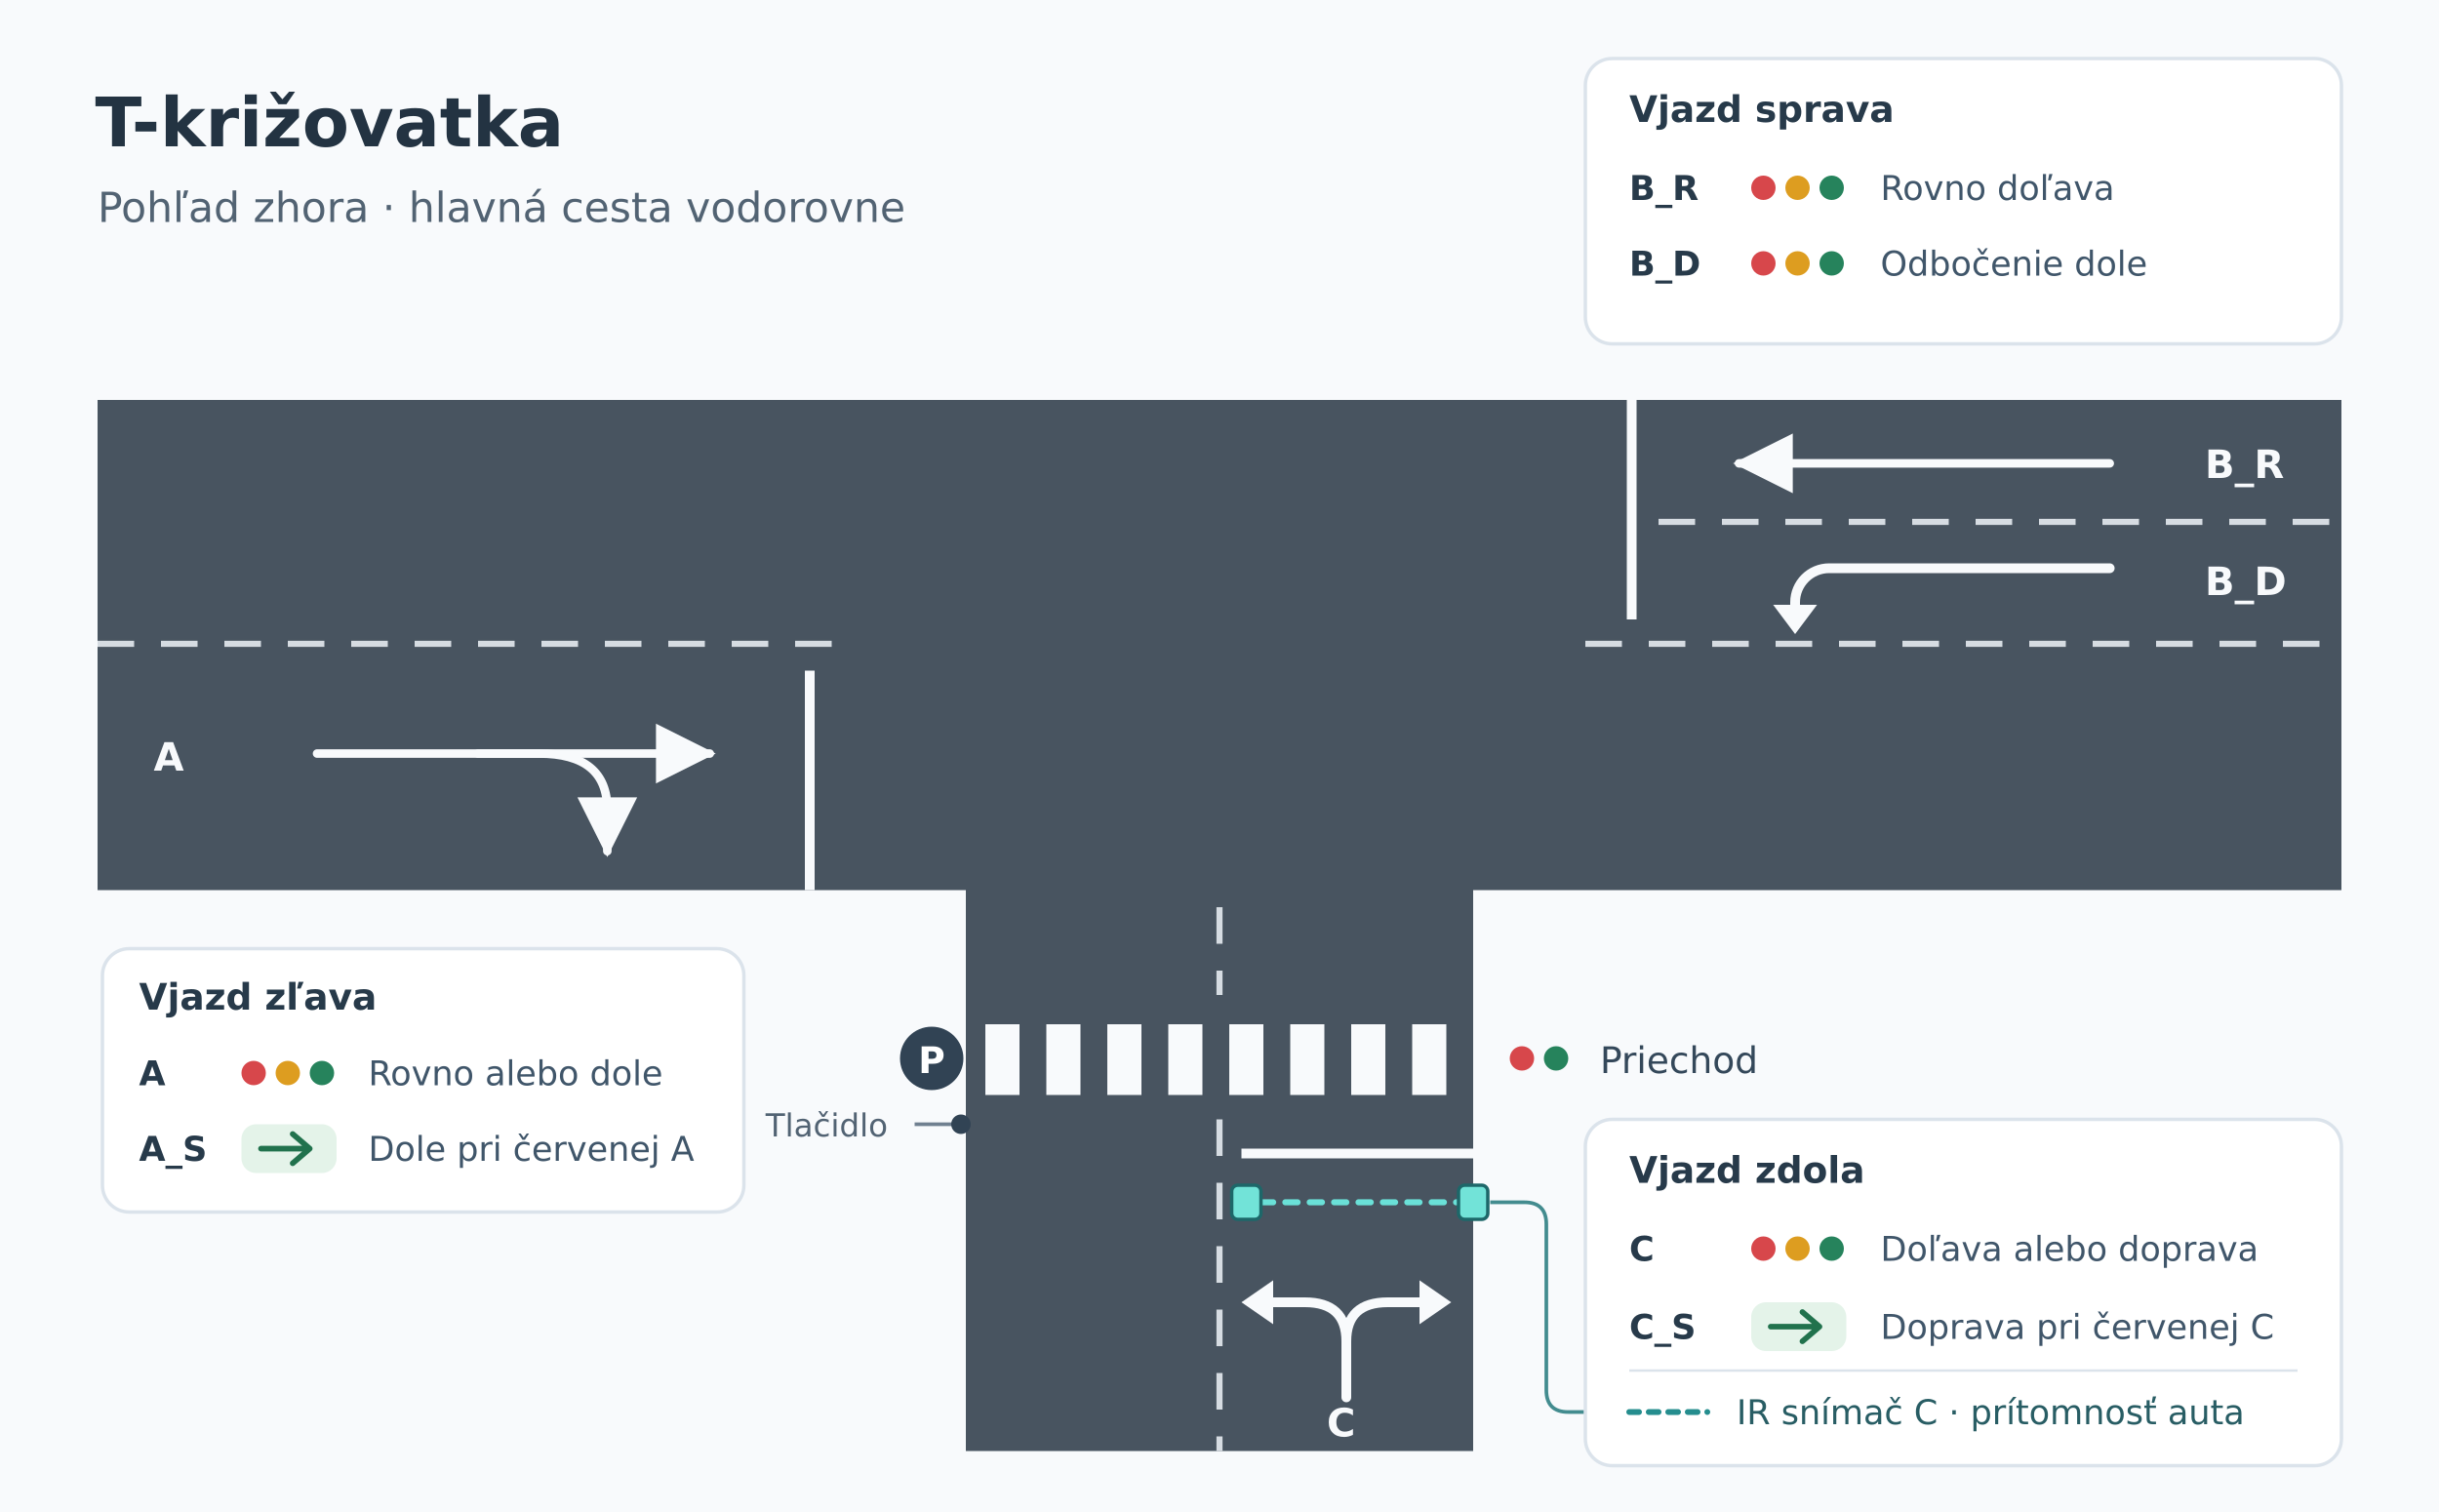
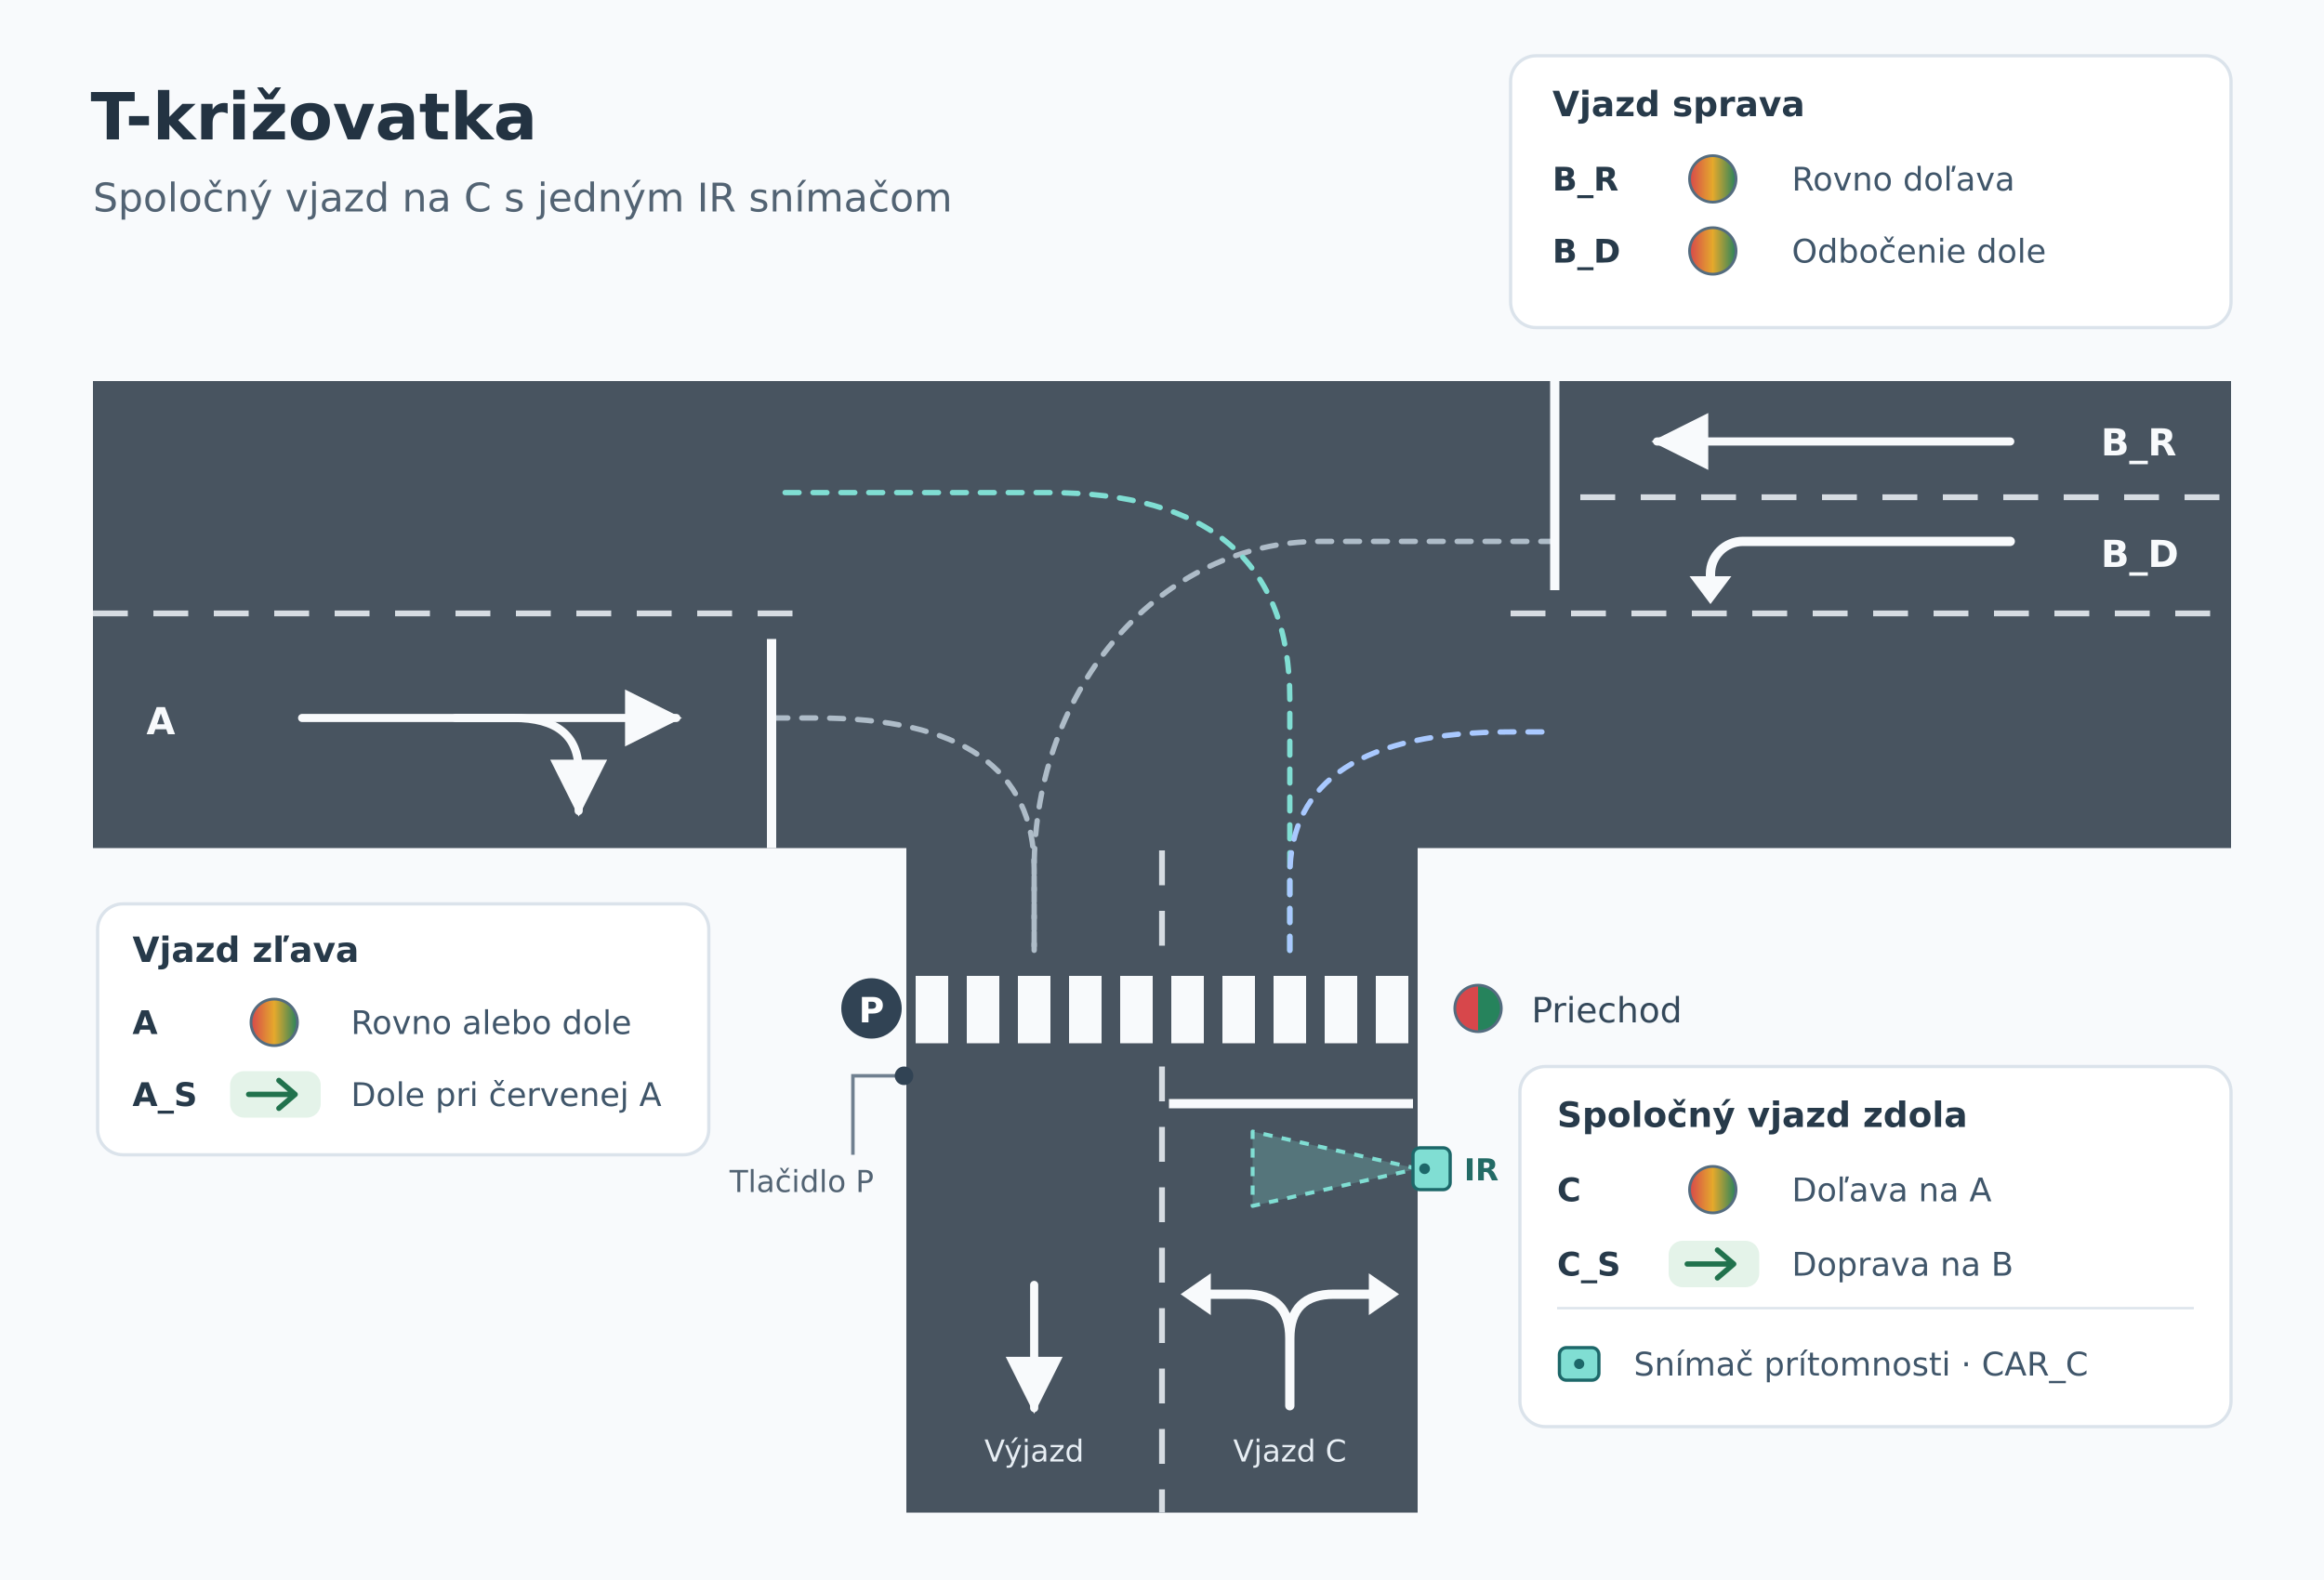
- <svg xmlns="http://www.w3.org/2000/svg" width="1000" height="620" viewBox="0 0 1000 620" role="img" aria-labelledby="title description">
+ <svg xmlns="http://www.w3.org/2000/svg" width="1000" height="680" viewBox="0 0 1000 680" role="img" aria-labelledby="title description">
  <defs>
    <marker id="lane-arrow" markerWidth="7" markerHeight="7" viewBox="0 0 10 10" refX="9" refY="5" orient="auto">
      <path d="M0 0L10 5L0 10Z" fill="#f8fafc" />
    </marker>
-     <g id="three-lights">
-       <circle cx="0" cy="0" r="5" fill="#d7474b" />
-       <circle cx="14" cy="0" r="5" fill="#dd9d20" />
-       <circle cx="28" cy="0" r="5" fill="#26835c" />
+     <linearGradient id="farby-rgb">
+       <stop offset="0" stop-color="#d7474b" />
+       <stop offset=".5" stop-color="#e5a92c" />
+       <stop offset="1" stop-color="#26835c" />
+     </linearGradient>
+     <linearGradient id="farby-p">
+       <stop offset="0" stop-color="#d7474b" />
+       <stop offset=".49" stop-color="#d7474b" />
+       <stop offset=".51" stop-color="#26835c" />
+       <stop offset="1" stop-color="#26835c" />
+     </linearGradient>
+     <g id="rgb-svetlo">
+       <circle cx="14" cy="0" r="10" fill="url(#farby-rgb)" stroke="#546c7f" stroke-width="1.2" />
+     </g>
+     <g id="rgb-priechod">
+       <circle cx="14" cy="0" r="10" fill="url(#farby-p)" stroke="#546c7f" stroke-width="1.2" />
    </g>
    <g id="arrow-light">
      <rect x="-5" y="-10" width="39" height="20" rx="6" fill="#e4f3e9" />
      <path d="M3 0h20m-7-6 7 6-7 6" fill="none" stroke="#21724d" stroke-width="2.3" stroke-linecap="round" stroke-linejoin="round" />
    </g>
  </defs>
-   <rect width="1000" height="620" fill="#f8fafc" />
+   <rect width="1000" height="680" fill="#f8fafc" />
  <g font-family="DejaVu Sans, sans-serif">
    <text x="39" y="60" font-size="28" font-weight="700" fill="#233342">T-križovatka</text>
-     <text x="40" y="91" font-size="17" fill="#526373">Pohľad zhora · hlavná cesta vodorovne</text>
-     <path d="M40 164H960V365H604V595H396V365H40Z" fill="#485460" />
+     <text x="40" y="91" font-size="17" fill="#526373">Spoločný vjazd na C s jedným IR snímačom</text>
+     <path d="M40 164H960V365H610V651H390V365H40Z" fill="#485460" />
    <g fill="none" stroke="#d6dce2" stroke-width="2.5" stroke-dasharray="15 11">
      <path d="M40 264H350M650 264H960" />
-       <path d="M680 214H960M500 372V408M500 459V595" />
+       <path d="M680 214H960M500 366V410M500 459V651" />
    </g>
-     <path d="M332 275V365M669 164V254M509 473H604" fill="none" stroke="#f8fafc" stroke-width="4" />
+     <g id="drahy-odbocenia" fill="none" stroke-width="2.3" stroke-dasharray="6 6" stroke-linecap="round">
+       <path id="a-do-c" d="M333 309H351Q445 309 445 374V409" stroke="#aebcc8" />
+       <path id="b-do-c" d="M669 233H568C500 233 445 295 445 374V409" stroke="#aebcc8" />
+       <path id="c-do-a" d="M555 409V301Q555 212 451 212H333" stroke="#80ded3" />
+       <path id="c-do-b" d="M555 409V377Q555 315 650 315H669" stroke="#a9c9ff" />
+     </g>
+     <path d="M332 275V365M669 164V254M503 475H608" fill="none" stroke="#f8fafc" stroke-width="4" />
    <g fill="none" stroke="#f8fafc" stroke-width="3.5" stroke-linecap="round" stroke-linejoin="round" marker-end="url(#lane-arrow)">
      <path d="M130 309H291" />
      <path d="M196 309H221Q249 309 249 332V349" />
      <path d="M865 190H713" />
+       <path d="M445 553V606" />
    </g>
    <g fill="none" stroke="#f8fafc" stroke-width="4" stroke-linecap="round" stroke-linejoin="round">
-       <path id="arrow-b-d" d="M865 233H750a14 14 0 0 0-14 14v6" />
-       <path id="arrow-c" d="M552 573V548M518 534h17q17 0 17 16q0-16 17-16h17" />
+       <path id="sipka-b-d" d="M865 233H750a14 14 0 0 0-14 14v6" />
+       <path id="sipka-c-spolocna" d="M555 605V576Q555 557 536 557H518M555 576Q555 557 574 557H592" />
    </g>
-     <path d="M727 248H745L736 260ZM522 525L509 534L522 543ZM582 525L595 534L582 543Z" fill="#f8fafc" />
+     <path d="M727 248H745L736 260ZM521 548L508 557L521 566ZM589 548L602 557L589 566Z" fill="#f8fafc" />
    <g fill="#f8fafc" font-size="16" font-weight="700">
      <text x="63" y="316">A</text>
      <text x="904" y="196">B_R</text>
      <text x="904" y="244">B_D</text>
-       <text x="544" y="589">C</text>
    </g>
-     <g fill="#f8fafc">
-       <path d="M404 420h14v29h-14zM429 420h14v29h-14zM454 420h14v29h-14zM479 420h14v29h-14zM504 420h14v29h-14zM529 420h14v29h-14zM554 420h14v29h-14zM579 420h14v29h-14z" />
+     <g fill="#e7eef4" font-size="13" text-anchor="middle">
+       <text x="445" y="629">Výjazd</text>
+       <text x="555" y="629">Vjazd C</text>
    </g>
-     <circle cx="382" cy="434" r="13" fill="#314354" />
-     <text x="382" y="440" text-anchor="middle" font-size="15" font-weight="700" fill="#fff">P</text>
-     <circle cx="624" cy="434" r="5" fill="#d7474b" />
-     <circle cx="638" cy="434" r="5" fill="#26835c" />
-     <text x="656" y="440" font-size="15" fill="#34485a">Priechod</text>
-     <path d="M375 461h17" stroke="#708090" stroke-width="1.5" />
-     <circle cx="394" cy="461" r="4" fill="#314354" />
-     <text x="364" y="466" text-anchor="end" font-size="13" fill="#526373">Tlačidlo</text>
+     <path d="M394 420h14v29h-14zM416 420h14v29h-14zM438 420h14v29h-14zM460 420h14v29h-14zM482 420h14v29h-14zM504 420h14v29h-14zM526 420h14v29h-14zM548 420h14v29h-14zM570 420h14v29h-14zM592 420h14v29h-14z" fill="#f8fafc" />
+     <circle cx="375" cy="434" r="13" fill="#314354" />
+     <text x="375" y="440" text-anchor="middle" font-size="15" font-weight="700" fill="#fff">P</text>
+     <use href="#rgb-priechod" x="622" y="434" />
+     <text x="659" y="440" font-size="15" fill="#34485a">Priechod</text>
+     <path d="M389 463h-22v34" fill="none" stroke="#708090" stroke-width="1.5" />
+     <circle cx="389" cy="463" r="4" fill="#314354" />
+     <text x="376" y="513" text-anchor="end" font-size="13" fill="#526373">Tlačidlo P</text>
    <g id="sensor-c">
-       <path d="M517 493H598" fill="none" stroke="#6ae1d8" stroke-width="2.5" stroke-dasharray="5 5" stroke-linecap="round" />
-       <rect x="505" y="486" width="12" height="14" rx="2.5" fill="#72e3d8" stroke="#1d6769" stroke-width="1.4">
-         </rect>
-       <rect x="598" y="486" width="12" height="14" rx="2.5" fill="#72e3d8" stroke="#1d6769" stroke-width="1.4">
-         </rect>
-       <path d="M611 493h14q9 0 9 9v68q0 9 9 9h7" fill="none" stroke="#438c8f" stroke-width="1.5" />
+       <path d="M610 503 539 487V519Z" fill="#80ded3" fill-opacity=".24" stroke="#80ded3" stroke-width="1.7" stroke-dasharray="4 4" stroke-linejoin="round" />
+       <rect x="608" y="494" width="16" height="18" rx="3" fill="#80ded3" stroke="#1d6769" stroke-width="1.4" />
+       <circle cx="613" cy="503" r="2.3" fill="#1d6769" />
+       <text x="630" y="508" font-size="13" font-weight="700" fill="#236b66">IR</text>
    </g>
    <g fill="#fff" stroke="#dbe3eb" stroke-width="1.4">
      <rect x="42" y="389" width="263" height="108" rx="11" />
      <rect x="650" y="24" width="310" height="117" rx="11" />
-       <rect x="650" y="459" width="310" height="142" rx="11" />
+       <rect x="654" y="459" width="306" height="155" rx="11" />
    </g>
    <g font-size="15" font-weight="700" fill="#273a4a">
      <text x="57" y="414">Vjazd zľava</text>
      <text x="668" y="50">Vjazd sprava</text>
-       <text x="668" y="485">Vjazd zdola</text>
+       <text x="670" y="485">Spoločný vjazd zdola</text>
    </g>
    <g font-size="14" font-weight="700" fill="#273a4a">
      <text x="57" y="445">A</text>
      <text x="57" y="476">A_S</text>
      <text x="668" y="82">B_R</text>
      <text x="668" y="113">B_D</text>
-       <text x="668" y="517">C</text>
-       <text x="668" y="549">C_S</text>
+       <text x="670" y="517">C</text>
+       <text x="670" y="549">C_S</text>
    </g>
-     <use href="#three-lights" x="104" y="440" />
+     <use href="#rgb-svetlo" x="104" y="440" />
    <use href="#arrow-light" x="104" y="471" />
-     <use href="#three-lights" x="723" y="77" />
-     <use href="#three-lights" x="723" y="108" />
-     <use href="#three-lights" x="723" y="512" />
+     <use href="#rgb-svetlo" x="723" y="77" />
+     <use href="#rgb-svetlo" x="723" y="108" />
+     <use href="#rgb-svetlo" x="723" y="512" />
    <use href="#arrow-light" x="723" y="544" />
    <g font-size="14" fill="#40566a">
      <text x="151" y="445">Rovno alebo dole</text>
      <text x="151" y="476">Dole pri červenej A</text>
      <text x="771" y="82">Rovno doľava</text>
      <text x="771" y="113">Odbočenie dole</text>
-       <text x="771" y="517">Doľava alebo doprava</text>
-       <text x="771" y="549">Doprava pri červenej C</text>
+       <text x="771" y="517">Doľava na A</text>
+       <text x="771" y="549">Doprava na B</text>
+       <text x="703" y="592">Snímač prítomnosti · CAR_C</text>
    </g>
-     <path d="M668 562h274" stroke="#dbe3eb" stroke-width="1" />
-     <path d="M668 579h32" stroke="#258d8e" stroke-width="2.4" stroke-dasharray="4 4" stroke-linecap="round" />
-     <text x="712" y="584" font-size="14" fill="#285d64">IR snímač C · prítomnosť auta</text>
+     <path d="M670 563h274" stroke="#dbe3eb" stroke-width="1" />
+     <rect x="671" y="580" width="17" height="14" rx="3" fill="#80ded3" stroke="#1d6769" stroke-width="1.4" />
+     <circle cx="679.5" cy="587" r="2.2" fill="#1d6769" />
  </g>
</svg>
